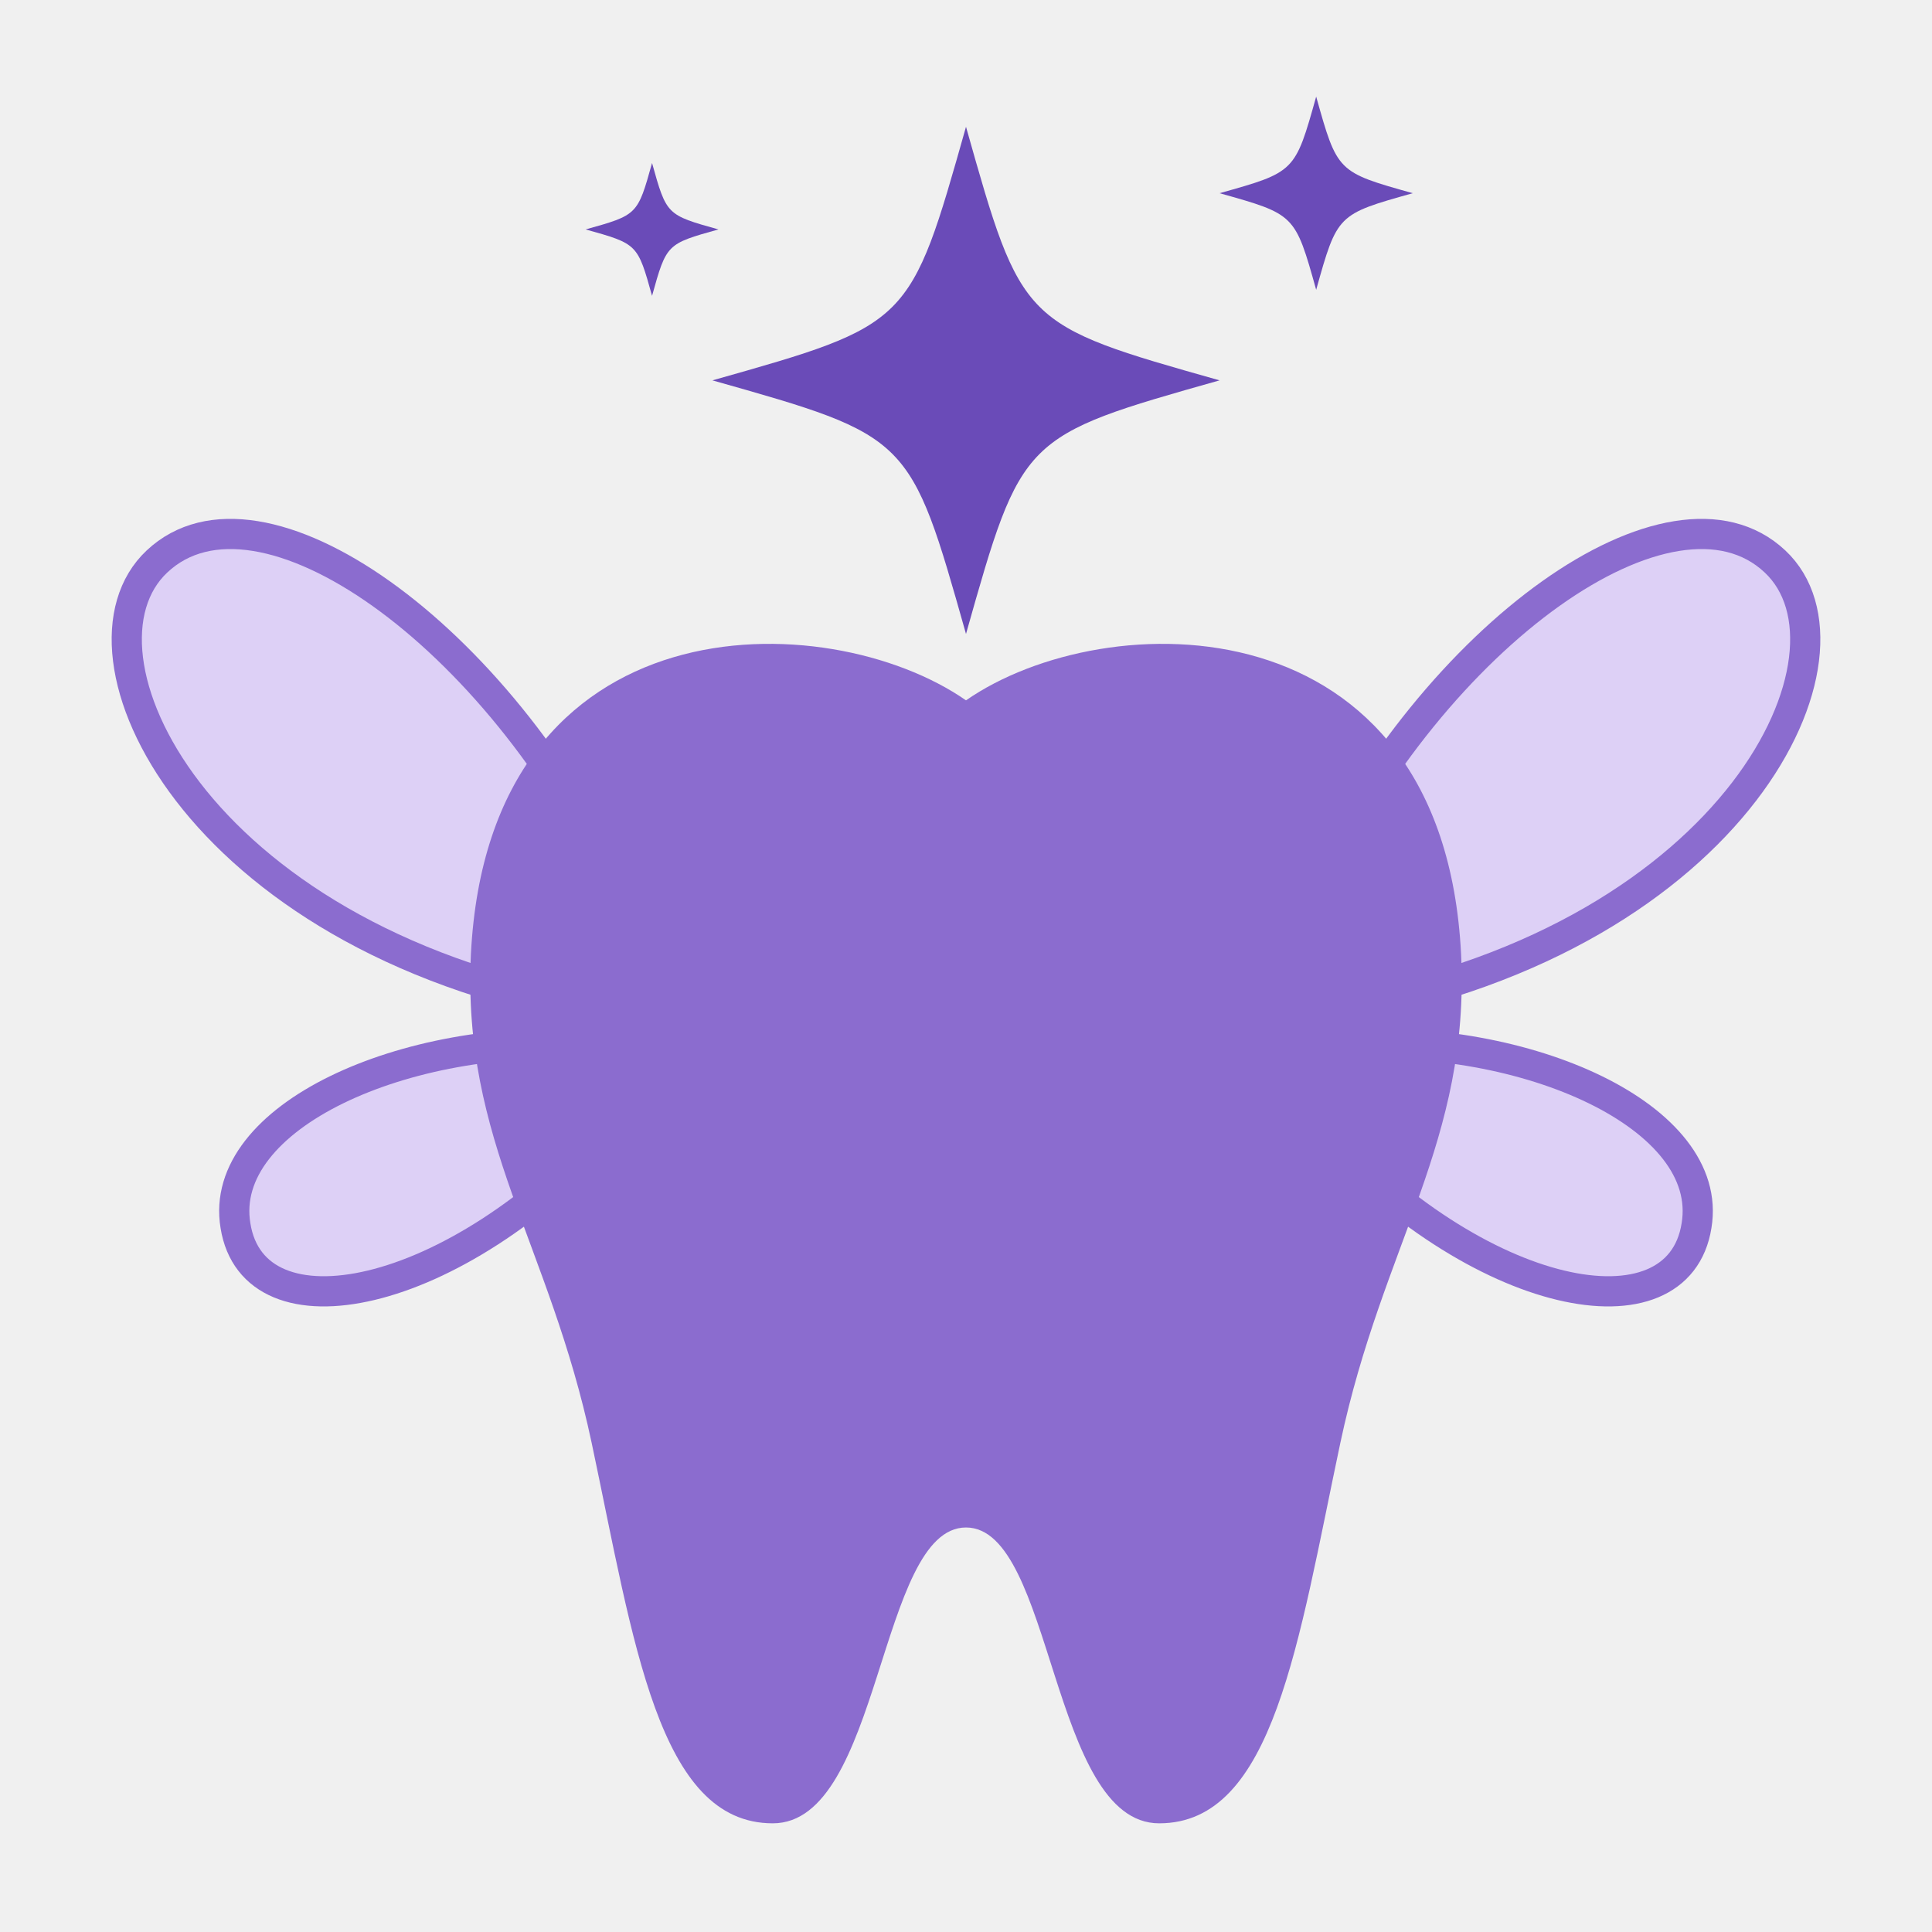
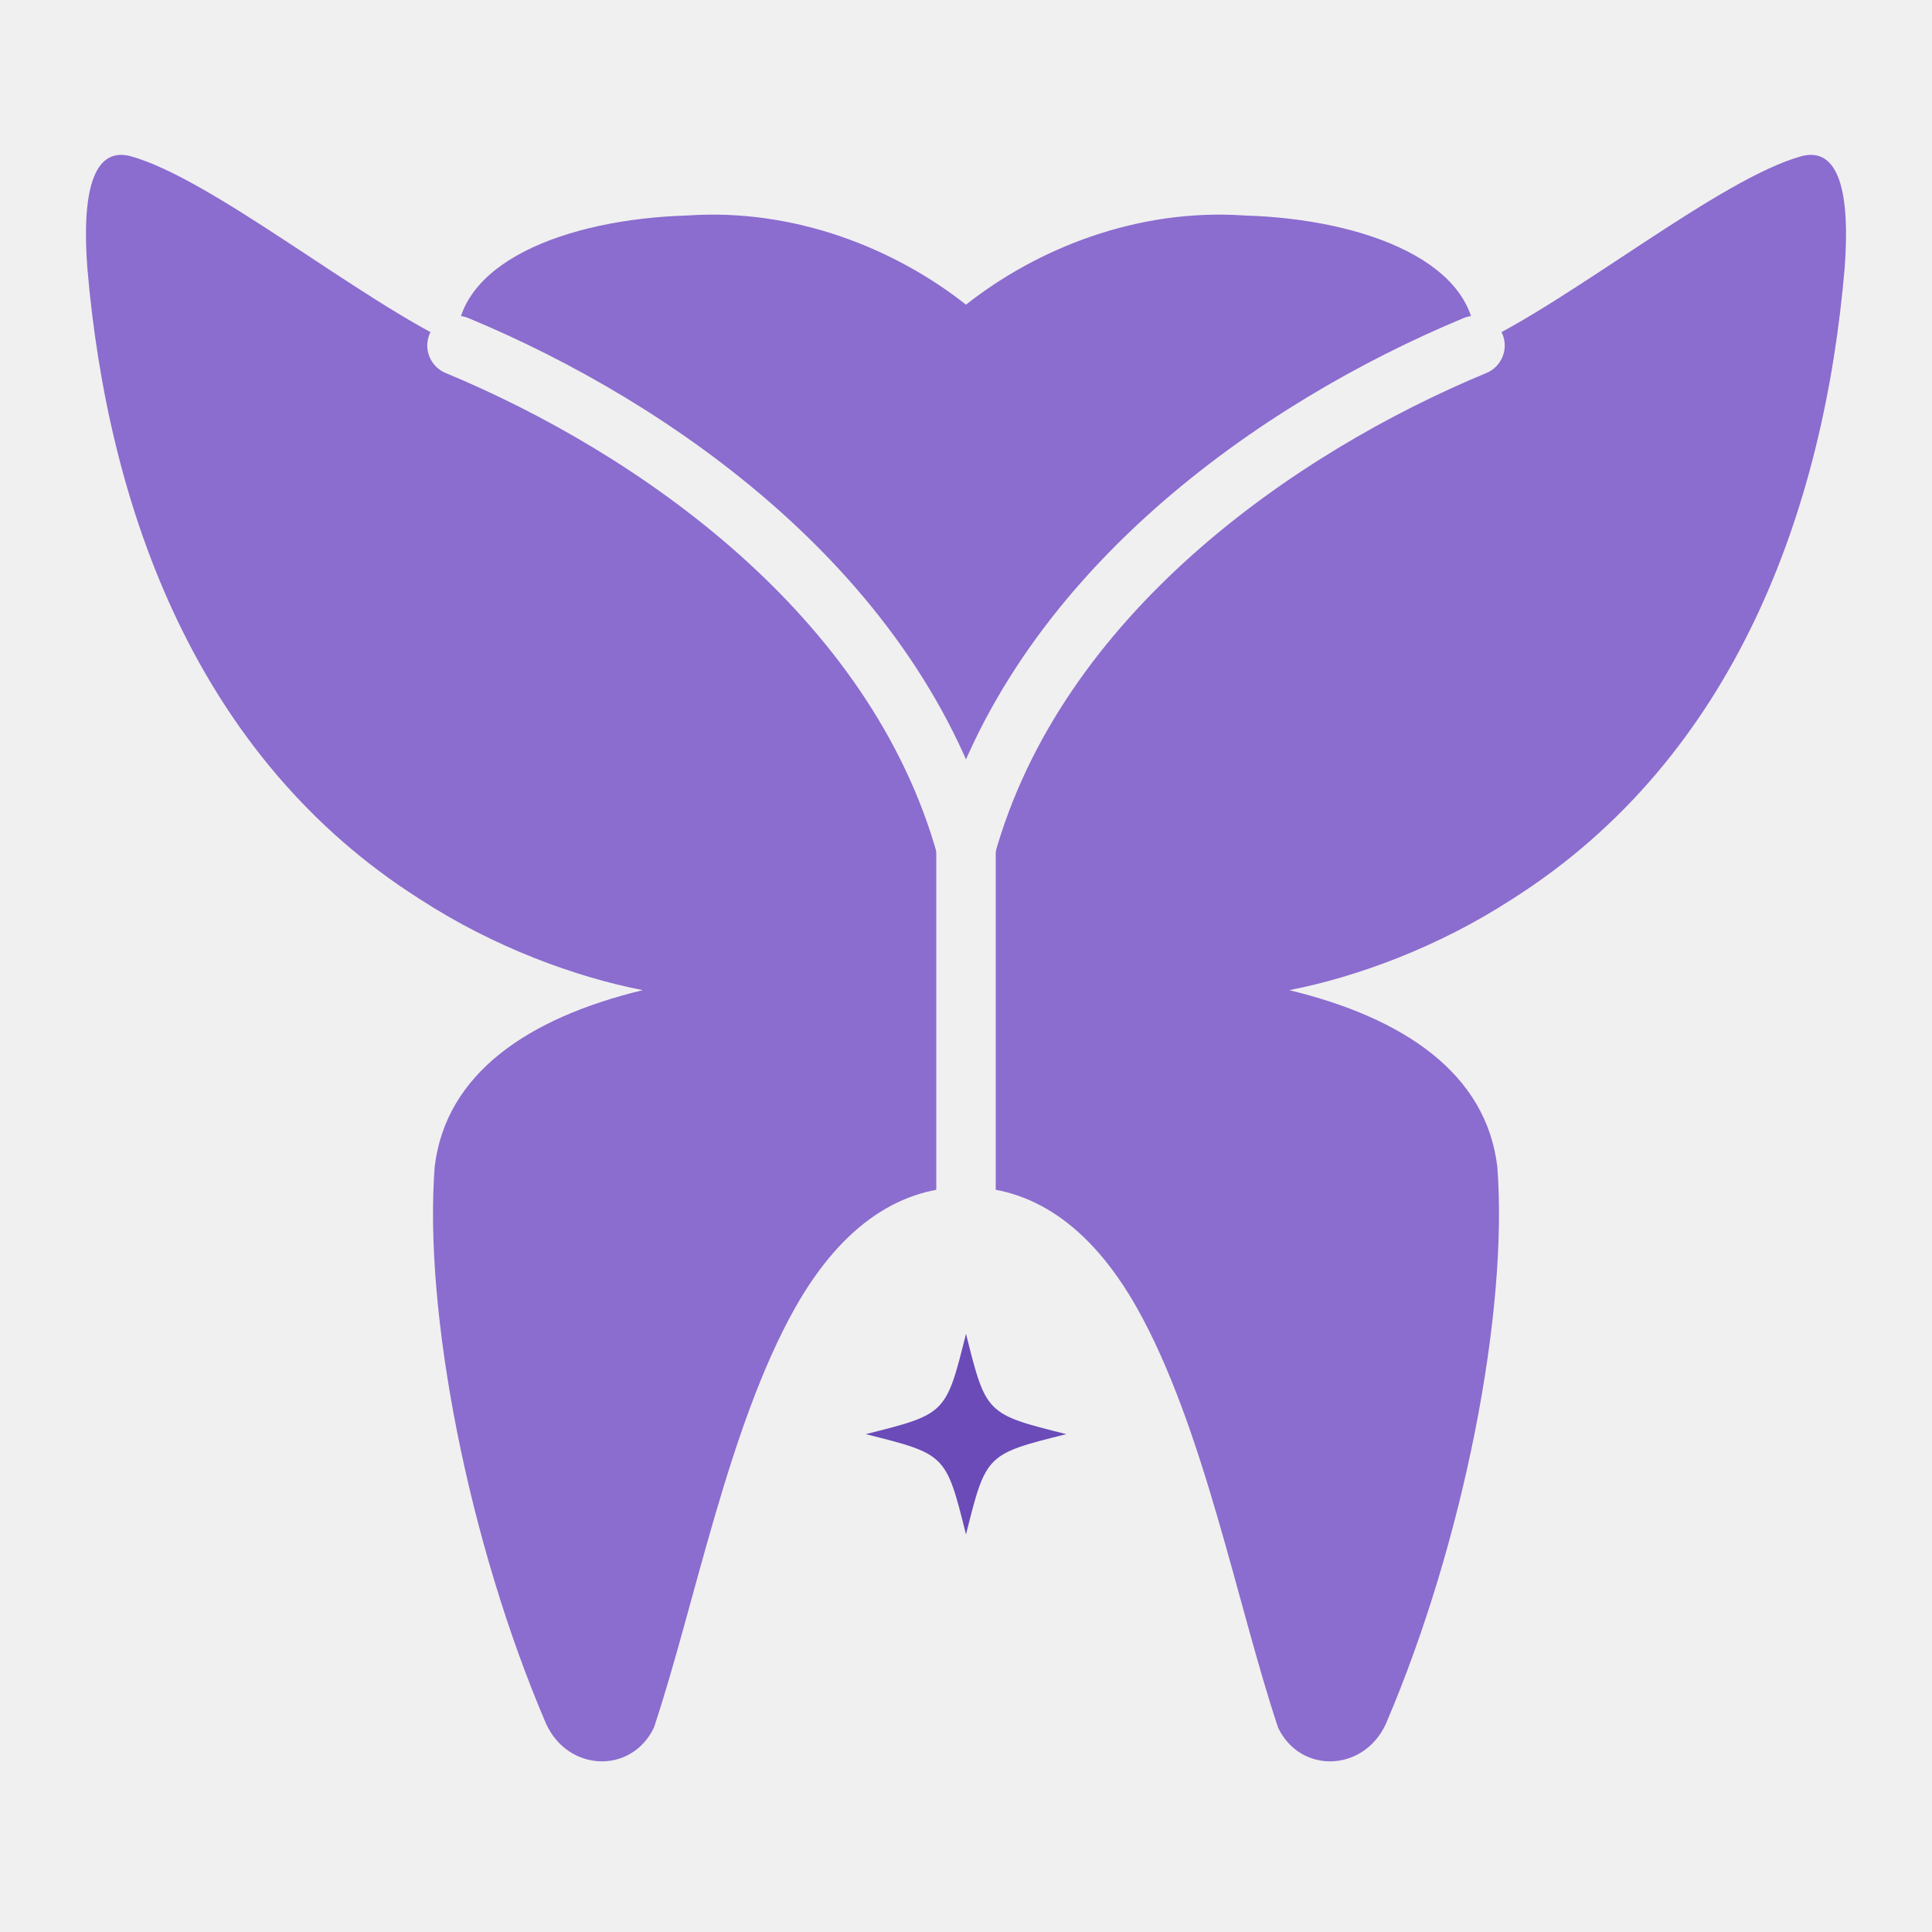
- <svg xmlns="http://www.w3.org/2000/svg" viewBox="0 0 64 64" role="img" aria-label="Tooth Fairy">
-   <g fill="#DDD0F6" stroke="#8B6CCF" stroke-width="1" stroke-linejoin="round">
-     <path d="M20.5 29.5C16.5 21 8.6 15.4 5.2 18.6 2 21.6 6.4 31 19.4 33.4Z" />
-     <path d="M19.6 34.6C13.4 34.2 7.2 37 7.8 40.6c.6 3.8 7.2 2.6 12.6-3.4Z" />
-     <g transform="translate(64 0) scale(-1 1)">
-       <path d="M20.5 29.5C16.5 21 8.6 15.4 5.2 18.6 2 21.6 6.4 31 19.4 33.4Z" />
-       <path d="M19.6 34.6C13.4 34.2 7.2 37 7.8 40.6c.6 3.8 7.2 2.6 12.6-3.4Z" />
-     </g>
-   </g>
-   <path fill="#8B6CCF" d="M32 23.2c-4.6-3.2-15.8-3.4-16.4 8.4-.3 6.2 2.6 9.6 4 16.2 1.4 6.6 2.2 12.6 6 12.6 3.6 0 3.5-9.8 6.4-9.8s2.8 9.8 6.4 9.8c3.8 0 4.6-6 6-12.6 1.4-6.6 4.3-10 4-16.2-.6-11.8-11.8-11.6-16.4-8.4Z" />
-   <g fill="#6A4BB8">
-     <path d="M32 4.2C33.85 10.75 33.85 10.75 40.4 12.6C33.85 14.45 33.85 14.45 32 21C30.15 14.45 30.15 14.45 23.6 12.6C30.15 10.75 30.15 10.75 32 4.2Z" />
-     <path d="M43.6 3.2C44.3 5.7 44.3 5.7 46.8 6.4C44.3 7.1 44.3 7.1 43.6 9.6C42.9 7.1 42.9 7.1 40.4 6.4C42.9 5.7 42.9 5.7 43.6 3.2Z" />
-     <path d="M21.6 5.4C22.08 7.12 22.08 7.12 23.8 7.6C22.08 8.08 22.08 8.08 21.6 9.8C21.12 8.08 21.12 8.08 19.4 7.6C21.12 7.12 21.12 7.12 21.6 5.4Z" />
-   </g>
+ <svg xmlns="http://www.w3.org/2000/svg" viewBox="-2 -6 104 104" role="img" aria-label="Tooth Fairy">
+   <defs>
+     <mask id="f" maskUnits="userSpaceOnUse" x="0" y="0" width="100" height="92">
+       <rect width="100" height="92" fill="#fff" />
+       <g fill="none" stroke="#000" stroke-width="3.2" stroke-linecap="round">
+         <path d="M22.6 12.6C33.2 17 46.2 26 50 39.6" />
+         <path d="M77.4 12.6C66.8 17 53.8 26 50 39.6" />
+         <path d="M50 39.6V58.6" />
+       </g>
+     </mask>
+   </defs>
+   <path d="M50 10.4C46.2 7.4 40.8 5.2 35 5.6C28.4 5.8 22.4 8.2 22.6 12.6C17.4 10.2 9.4 3.6 5 2.4C3 1.9 2.4 4.4 2.7 8.4C3.8 21.4 8.6 34.8 20.6 42.4C24.6 45 29 46.6 32.6 47.3C26.4 48.8 22 51.8 21.4 56.8C20.8 64.6 23.2 77 27.4 86.8C28.6 89.4 32 89.5 33.2 87C35.4 80.4 37.2 70.8 40.8 64.4C43.4 59.8 46.6 57.9 50 57.9C53.4 57.9 56.6 59.8 59.2 64.4C62.8 70.8 64.6 80.4 66.8 87C68 89.5 71.4 89.4 72.6 86.8C76.8 77 79.2 64.6 78.6 56.8C78 51.8 73.6 48.8 67.4 47.3C71 46.6 75.4 45 79.4 42.4C91.4 34.8 96.2 21.4 97.3 8.4C97.6 4.4 97 1.9 95 2.4C90.6 3.6 82.6 10.2 77.4 12.6C77.6 8.2 71.6 5.8 65 5.6C59.2 5.2 53.8 7.4 50 10.4Z" fill="#8B6CCF" mask="url(#f)" />
+   <path d="M50 65.8C51.08 70.12 51.08 70.12 55.4 71.2C51.08 72.28 51.08 72.28 50 76.6C48.92 72.28 48.92 72.28 44.6 71.2C48.92 70.12 48.92 70.12 50 65.8Z" fill="#6A4BB8" />
</svg>
